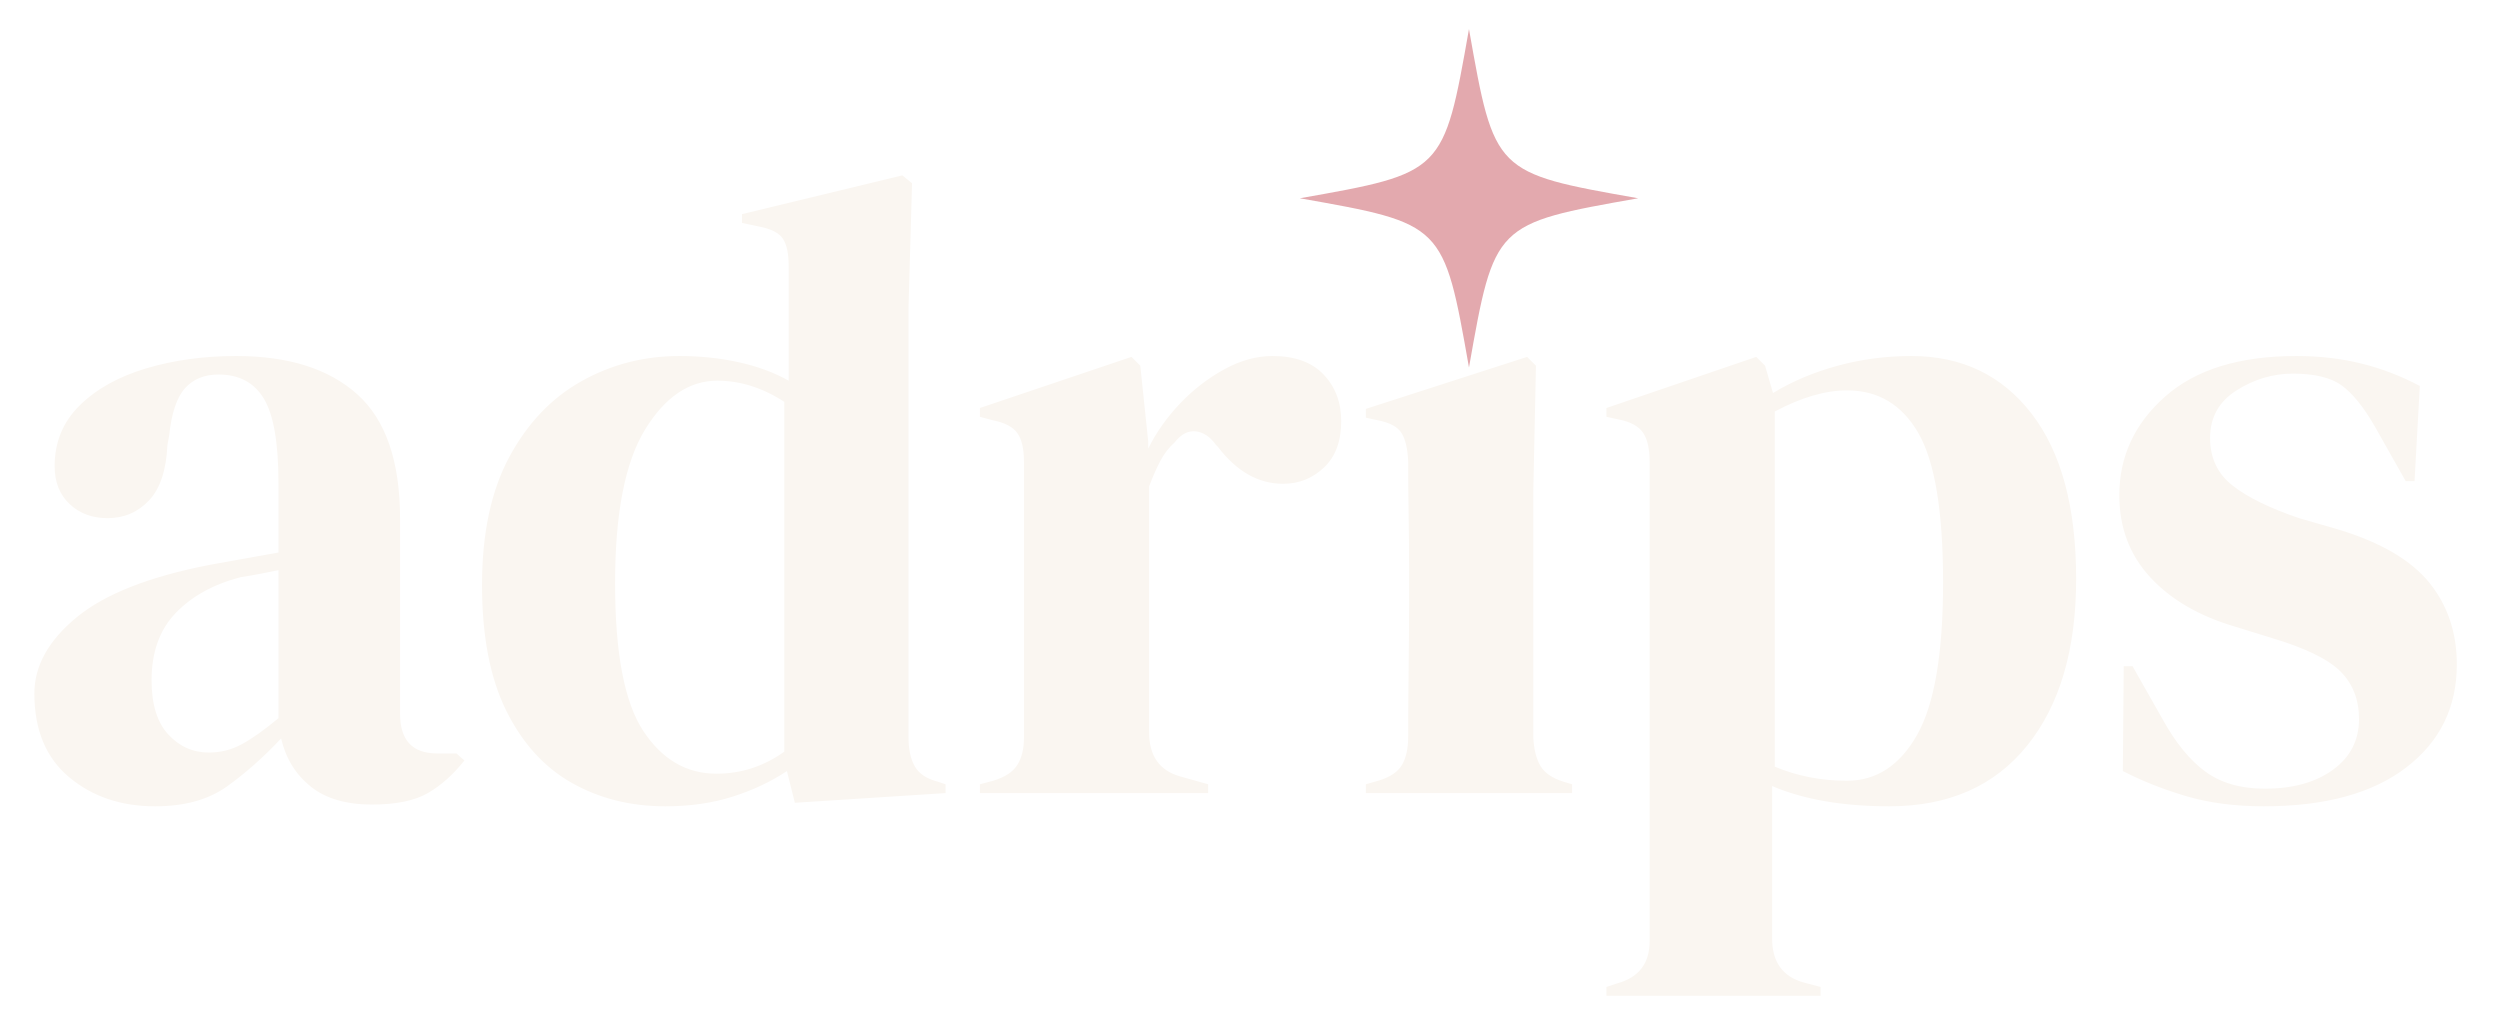
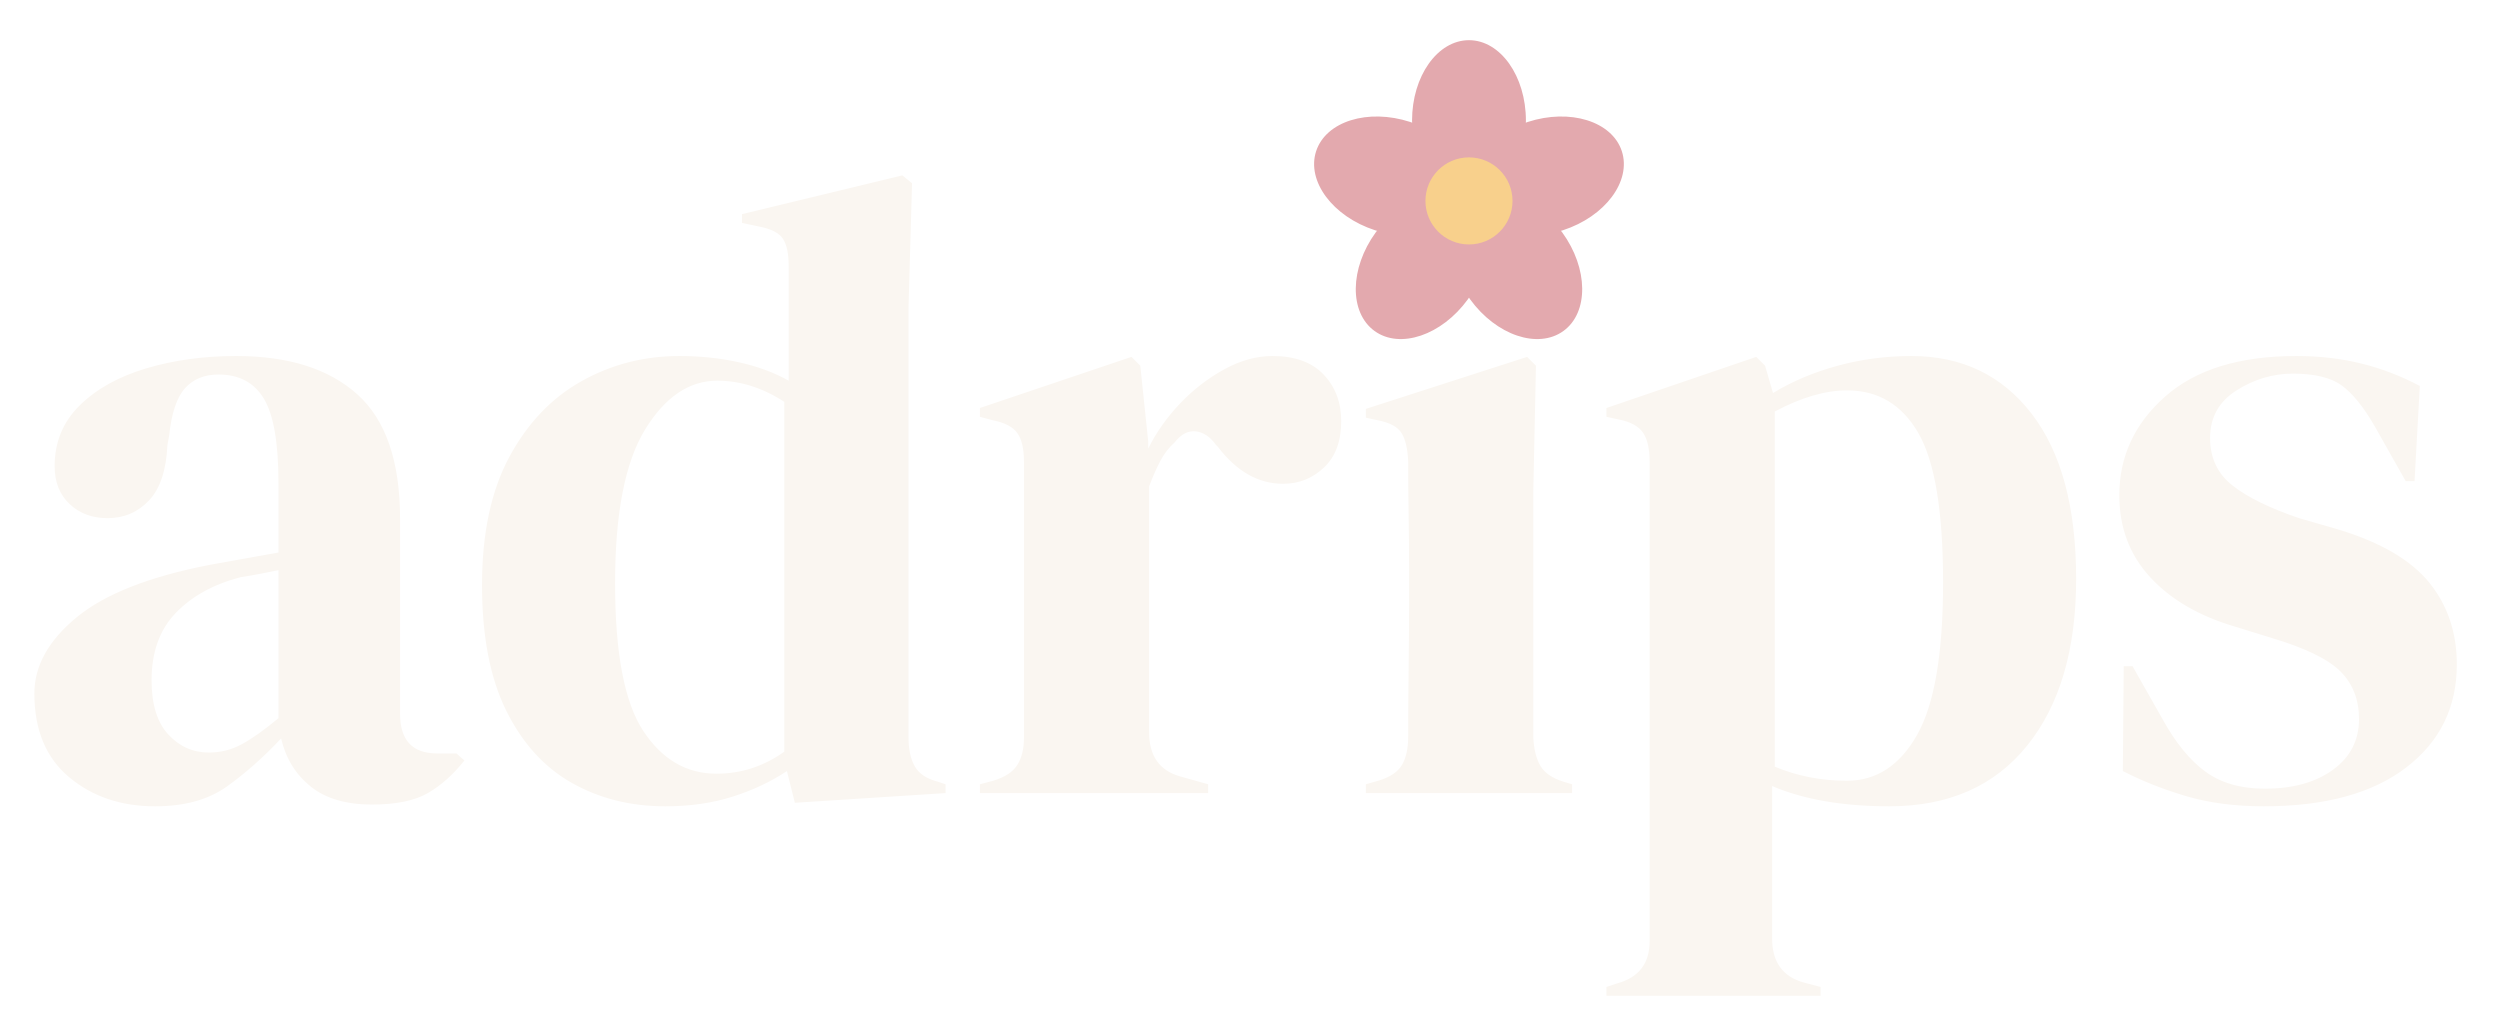
<svg xmlns="http://www.w3.org/2000/svg" viewBox="-10 -900 2837 1150" role="img" aria-label="Adrips">
  <path fill="#faf6f1" d="M166 15Q108 15 68.5 -18Q29 -51 29 -113Q29 -160 77 -199.5Q125 -239 228 -259Q244 -262 264 -265.5Q284 -269 306 -273V-352Q306 -420 289.5 -447.5Q273 -475 238 -475Q214 -475 200 -459.5Q186 -444 182 -406L180 -395Q178 -352 159 -332Q140 -312 112 -312Q86 -312 69 -328Q52 -344 52 -371Q52 -412 80.5 -440Q109 -468 156 -482Q203 -496 258 -496Q347 -496 395.5 -452.5Q444 -409 444 -311V-90Q444 -45 486 -45H508L517 -37Q498 -13 475.5 0Q453 13 412 13Q368 13 342.5 -7.5Q317 -28 309 -62Q279 -30 247.5 -7.5Q216 15 166 15ZM227 -46Q247 -46 264.5 -55.5Q282 -65 306 -85V-253Q296 -251 286 -249Q276 -247 263 -245Q217 -233 189.5 -204.5Q162 -176 162 -128Q162 -87 181 -66.5Q200 -46 227 -46Z M745 15Q686 15 639 -11.5Q592 -38 564.5 -93.5Q537 -149 537 -236Q537 -324 568 -381.5Q599 -439 650 -467.5Q701 -496 761 -496Q796 -496 828 -489Q860 -482 885 -468V-598Q885 -619 878.5 -629Q872 -639 851 -643L832 -647V-657L1014 -701L1025 -692L1021 -552V-63Q1021 -43 1028 -30.5Q1035 -18 1054 -13L1063 -10V0L892 11L883 -25Q856 -7 821.5 4Q787 15 745 15ZM803 -22Q845 -22 880 -47V-444Q843 -468 804 -468Q756 -468 722 -412.5Q688 -357 688 -238Q688 -119 720 -70.5Q752 -22 803 -22Z M1102 0V-10L1117 -14Q1137 -20 1144.5 -32Q1152 -44 1152 -63V-376Q1152 -398 1144.5 -408.5Q1137 -419 1117 -423L1102 -427V-437L1274 -495L1284 -485L1293 -399V-391Q1307 -419 1329.5 -442.5Q1352 -466 1379.5 -481Q1407 -496 1434 -496Q1472 -496 1492 -475Q1512 -454 1512 -422Q1512 -388 1492.5 -369.5Q1473 -351 1446 -351Q1404 -351 1372 -393L1370 -395Q1360 -409 1347 -410.5Q1334 -412 1323 -398Q1313 -389 1306.5 -376.5Q1300 -364 1294 -348V-69Q1294 -29 1329 -19L1361 -10V0Z M1540 0V-10L1554 -14Q1574 -20 1581 -32Q1588 -44 1588 -64Q1588 -99 1588.5 -139.5Q1589 -180 1589 -210V-258Q1589 -289 1588.5 -316.5Q1588 -344 1588 -377Q1587 -398 1580.5 -408.5Q1574 -419 1554 -423L1540 -426V-436L1723 -495L1733 -485L1730 -343V-63Q1731 -43 1738 -31Q1745 -19 1764 -13L1774 -10V0Z M1813 230V220L1825 216Q1862 206 1862 168V-376Q1862 -398 1854.5 -409Q1847 -420 1827 -424L1813 -427V-437L1983 -495L1993 -485L2002 -454Q2035 -474 2075.5 -485Q2116 -496 2159 -496Q2245 -496 2295.5 -430.5Q2346 -365 2346 -243Q2346 -123 2290.5 -54Q2235 15 2134 15Q2055 15 2001 -8V165Q2001 205 2037 215L2056 220V230ZM2086 -14Q2136 -14 2165.5 -66Q2195 -118 2195 -239Q2195 -360 2167 -408.5Q2139 -457 2086 -457Q2049 -457 2004 -433V-30Q2042 -14 2086 -14Z M2559 15Q2510 15 2471 3.5Q2432 -8 2399 -25L2400 -144H2410L2444 -84Q2466 -44 2492.5 -24.5Q2519 -5 2560 -5Q2608 -5 2637.5 -26.5Q2667 -48 2667 -84Q2667 -117 2646 -138Q2625 -159 2568 -176L2526 -189Q2465 -207 2430 -245Q2395 -283 2395 -338Q2395 -404 2447 -450Q2499 -496 2596 -496Q2635 -496 2669.5 -487.5Q2704 -479 2736 -462L2730 -354H2720L2685 -416Q2666 -449 2647.5 -462.5Q2629 -476 2592 -476Q2558 -476 2528 -457Q2498 -438 2498 -403Q2498 -369 2523.5 -349Q2549 -329 2599 -312L2644 -299Q2716 -277 2747 -238.5Q2778 -200 2778 -146Q2778 -73 2720.5 -29Q2663 15 2559 15Z" />
-   <path fill="#e3a9ae" transform="translate(1657.0 -675) scale(0.6) translate(-2993 1270)" d="M2993 -1590C3041 -1318 3041 -1318 3313 -1270C3041 -1222 3041 -1222 2993 -950C2945 -1222 2945 -1222 2673 -1270C2945 -1318 2945 -1318 2993 -1590Z" />
+   <g transform="translate(1657 -672)" fill="#e3a9ae">
+     <ellipse cx="0" cy="-91.2" rx="64.6" ry="91.2" transform="rotate(0)" />
+     <ellipse cx="0" cy="-91.2" rx="64.6" ry="91.2" transform="rotate(72)" />
+     <ellipse cx="0" cy="-91.2" rx="64.6" ry="91.2" transform="rotate(144)" />
+     <ellipse cx="0" cy="-91.2" rx="64.6" ry="91.2" transform="rotate(216)" />
+     <ellipse cx="0" cy="-91.2" rx="64.6" ry="91.2" transform="rotate(288)" />
+     <circle r="49.4" fill="#f8d08c" />
+   </g>
</svg>
